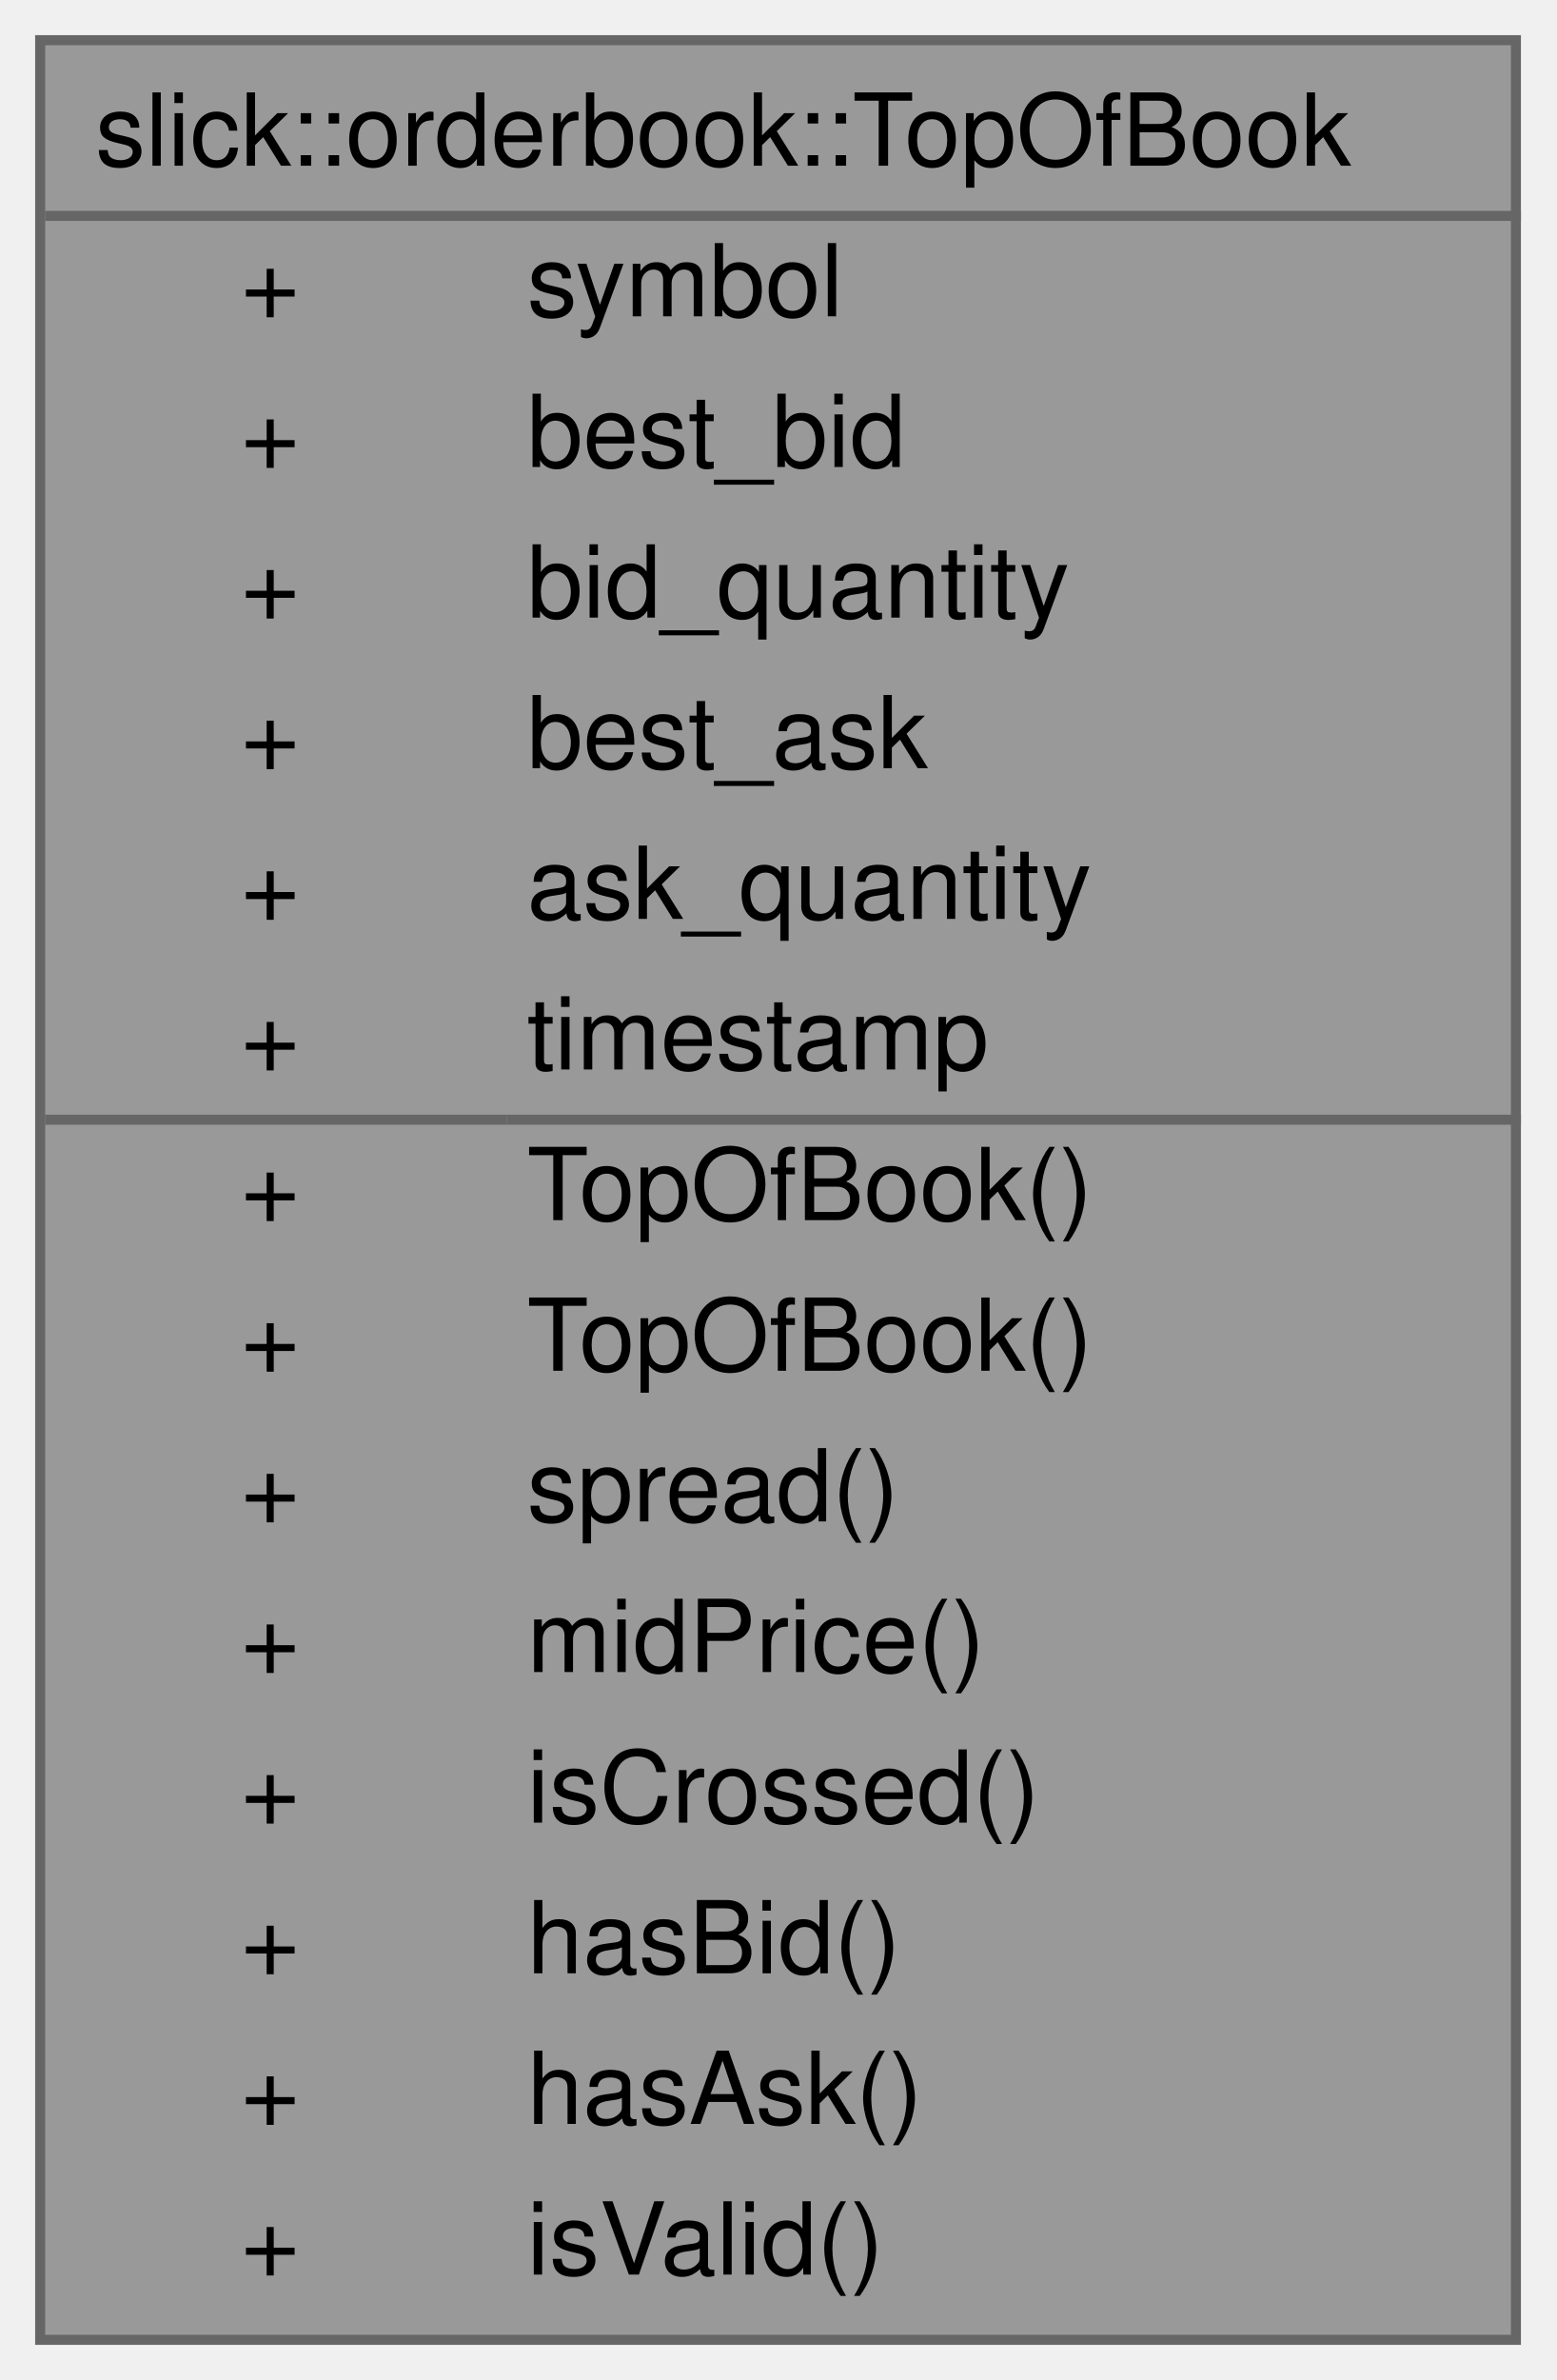
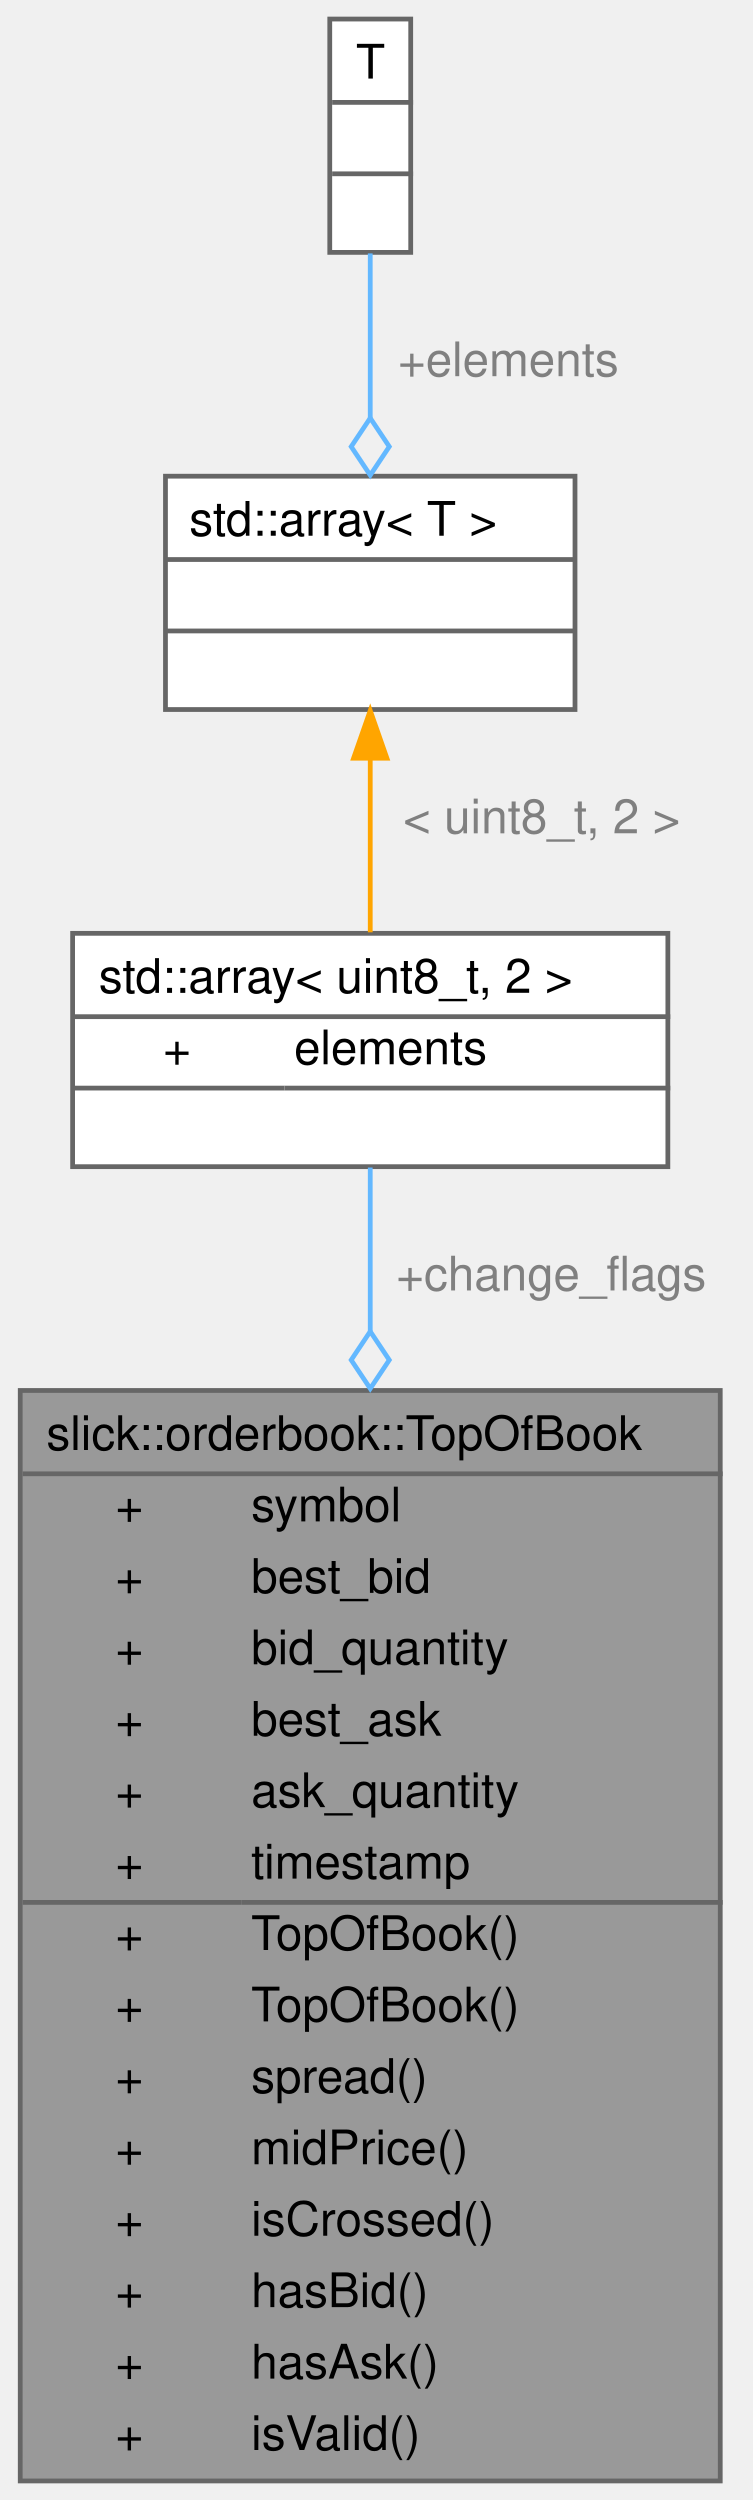
- <svg xmlns="http://www.w3.org/2000/svg" xmlns:xlink="http://www.w3.org/1999/xlink" width="155pt" height="237pt" viewBox="0.00 0.00 155.00 237.00">
-   <g id="graph0" class="graph" transform="scale(1 1) rotate(0) translate(4 233)">
+ <svg xmlns="http://www.w3.org/2000/svg" xmlns:xlink="http://www.w3.org/1999/xlink" width="158pt" height="525pt" viewBox="0.00 0.00 157.50 525.00">
+   <g id="graph0" class="graph" transform="scale(1 1) rotate(0) translate(4 521)">
    <g id="Node000001" class="node">
      <g id="a_Node000001">
        <a xlink:title="Top-of-book snapshot - best bid and ask.">
          <polygon fill="#999999" stroke="transparent" points="147,-229 0,-229 0,0 147,0 147,-229" />
          <text text-anchor="start" x="5.5" y="-216.5" font-family="Helvetica,sans-Serif" font-size="10.00">slick::orderbook::TopOfBook</text>
          <text text-anchor="start" x="20" y="-201.5" font-family="Helvetica,sans-Serif" font-size="10.00">+</text>
          <text text-anchor="start" x="48.5" y="-201.5" font-family="Helvetica,sans-Serif" font-size="10.00">symbol</text>
          <text text-anchor="start" x="20" y="-186.5" font-family="Helvetica,sans-Serif" font-size="10.00">+</text>
          <text text-anchor="start" x="48.5" y="-186.5" font-family="Helvetica,sans-Serif" font-size="10.00">best_bid</text>
          <text text-anchor="start" x="20" y="-171.5" font-family="Helvetica,sans-Serif" font-size="10.00">+</text>
          <text text-anchor="start" x="48.5" y="-171.5" font-family="Helvetica,sans-Serif" font-size="10.00">bid_quantity</text>
          <text text-anchor="start" x="20" y="-156.5" font-family="Helvetica,sans-Serif" font-size="10.00">+</text>
          <text text-anchor="start" x="48.5" y="-156.5" font-family="Helvetica,sans-Serif" font-size="10.00">best_ask</text>
          <text text-anchor="start" x="20" y="-141.5" font-family="Helvetica,sans-Serif" font-size="10.00">+</text>
          <text text-anchor="start" x="48.5" y="-141.5" font-family="Helvetica,sans-Serif" font-size="10.00">ask_quantity</text>
          <text text-anchor="start" x="20" y="-126.5" font-family="Helvetica,sans-Serif" font-size="10.00">+</text>
          <text text-anchor="start" x="48.5" y="-126.5" font-family="Helvetica,sans-Serif" font-size="10.00">timestamp</text>
          <text text-anchor="start" x="20" y="-111.5" font-family="Helvetica,sans-Serif" font-size="10.00">+</text>
          <text text-anchor="start" x="48.5" y="-111.5" font-family="Helvetica,sans-Serif" font-size="10.00">TopOfBook()</text>
          <text text-anchor="start" x="20" y="-96.5" font-family="Helvetica,sans-Serif" font-size="10.00">+</text>
          <text text-anchor="start" x="48.5" y="-96.5" font-family="Helvetica,sans-Serif" font-size="10.00">TopOfBook()</text>
          <text text-anchor="start" x="20" y="-81.5" font-family="Helvetica,sans-Serif" font-size="10.00">+</text>
          <text text-anchor="start" x="48.5" y="-81.5" font-family="Helvetica,sans-Serif" font-size="10.00">spread()</text>
          <text text-anchor="start" x="20" y="-66.5" font-family="Helvetica,sans-Serif" font-size="10.00">+</text>
          <text text-anchor="start" x="48.5" y="-66.5" font-family="Helvetica,sans-Serif" font-size="10.00">midPrice()</text>
          <text text-anchor="start" x="20" y="-51.5" font-family="Helvetica,sans-Serif" font-size="10.00">+</text>
          <text text-anchor="start" x="48.5" y="-51.5" font-family="Helvetica,sans-Serif" font-size="10.00">isCrossed()</text>
          <text text-anchor="start" x="20" y="-36.5" font-family="Helvetica,sans-Serif" font-size="10.00">+</text>
          <text text-anchor="start" x="48.5" y="-36.5" font-family="Helvetica,sans-Serif" font-size="10.00">hasBid()</text>
          <text text-anchor="start" x="20" y="-21.5" font-family="Helvetica,sans-Serif" font-size="10.00">+</text>
          <text text-anchor="start" x="48.5" y="-21.5" font-family="Helvetica,sans-Serif" font-size="10.00">hasAsk()</text>
          <text text-anchor="start" x="20" y="-6.5" font-family="Helvetica,sans-Serif" font-size="10.00">+</text>
          <text text-anchor="start" x="48.5" y="-6.5" font-family="Helvetica,sans-Serif" font-size="10.00">isValid()</text>
          <polygon fill="#666666" stroke="#666666" points="0.5,-211.5 0.5,-211.5 147.5,-211.5 147.5,-211.5 0.5,-211.5" />
          <polygon fill="#666666" stroke="#666666" points="0.5,-121.5 0.5,-121.5 46.5,-121.5 46.5,-121.5 0.5,-121.5" />
          <polygon fill="#666666" stroke="#666666" points="46.5,-121.5 46.5,-121.5 147.5,-121.5 147.5,-121.5 46.5,-121.5" />
          <polygon fill="none" stroke="#666666" points="0,0 0,-229 147,-229 147,0 0,0" />
        </a>
      </g>
    </g>
+     <g id="Node000002" class="node">
+       <g id="a_Node000002">
+         <a xlink:title=" ">
+           <polygon fill="white" stroke="transparent" points="136,-325 11,-325 11,-276 136,-276 136,-325" />
+           <text text-anchor="start" x="16.5" y="-312.5" font-family="Helvetica,sans-Serif" font-size="10.00">std::array&lt; uint8_t, 2 &gt;</text>
+           <text text-anchor="start" x="30" y="-297.5" font-family="Helvetica,sans-Serif" font-size="10.00">+</text>
+           <text text-anchor="start" x="57.5" y="-297.5" font-family="Helvetica,sans-Serif" font-size="10.00">elements</text>
+           <text text-anchor="start" x="72" y="-282.5" font-family="Helvetica,sans-Serif" font-size="10.00"> </text>
+           <polygon fill="#666666" stroke="#666666" points="11.5,-307.5 11.5,-307.5 136.5,-307.5 136.5,-307.5 11.5,-307.5" />
+           <polygon fill="#666666" stroke="#666666" points="11.5,-292.5 11.5,-292.5 55.5,-292.5 55.5,-292.5 11.5,-292.5" />
+           <polygon fill="#666666" stroke="#666666" points="55.5,-292.5 55.5,-292.5 136.5,-292.5 136.5,-292.5 55.5,-292.5" />
+           <polygon fill="none" stroke="#666666" points="11,-276 11,-325 136,-325 136,-276 11,-276" />
+         </a>
+       </g>
+     </g>
+     <g id="edge1_Node000001_Node000002" class="edge">
+       <g id="a_edge1_Node000001_Node000002">
+         <a xlink:title=" ">
+           <path fill="none" stroke="#63b8ff" d="M73.5,-275.82C73.5,-266.24 73.5,-254.38 73.5,-241.49" />
+           <polygon fill="none" stroke="#63b8ff" points="73.5,-241.4 69.5,-235.4 73.5,-229.4 77.5,-235.4 73.5,-241.4" />
+         </a>
+       </g>
+       <text text-anchor="middle" x="111.5" y="-250" font-family="Helvetica,sans-Serif" font-size="10.00" fill="grey"> +change_flags</text>
+     </g>
+     <g id="Node000003" class="node">
+       <g id="a_Node000003">
+         <a xlink:title=" ">
+           <polygon fill="white" stroke="transparent" points="116.5,-421 30.5,-421 30.5,-372 116.5,-372 116.5,-421" />
+           <text text-anchor="start" x="35.5" y="-408.5" font-family="Helvetica,sans-Serif" font-size="10.00">std::array&lt; T &gt;</text>
+           <text text-anchor="start" x="71.5" y="-393.5" font-family="Helvetica,sans-Serif" font-size="10.00"> </text>
+           <text text-anchor="start" x="71.5" y="-378.5" font-family="Helvetica,sans-Serif" font-size="10.00"> </text>
+           <polygon fill="#666666" stroke="#666666" points="30.5,-403.5 30.5,-403.5 116.5,-403.5 116.5,-403.5 30.5,-403.5" />
+           <polygon fill="#666666" stroke="#666666" points="30.5,-388.5 30.5,-388.5 116.5,-388.5 116.5,-388.5 30.5,-388.5" />
+           <polygon fill="none" stroke="#666666" points="30.5,-372 30.5,-421 116.5,-421 116.5,-372 30.5,-372" />
+         </a>
+       </g>
+     </g>
+     <g id="edge2_Node000002_Node000003" class="edge">
+       <g id="a_edge2_Node000002_Node000003">
+         <a xlink:title=" ">
+           <path fill="none" stroke="orange" d="M73.5,-361.6C73.5,-349.54 73.5,-336.23 73.5,-325.21" />
+           <polygon fill="orange" stroke="orange" points="70,-361.78 73.5,-371.78 77,-361.78 70,-361.78" />
+         </a>
+       </g>
+       <text text-anchor="middle" x="109.5" y="-346" font-family="Helvetica,sans-Serif" font-size="10.00" fill="grey"> &lt; uint8_t, 2 &gt;</text>
+     </g>
+     <g id="Node000004" class="node">
+       <g id="a_Node000004">
+         <a xlink:title=" ">
+           <polygon fill="white" stroke="transparent" points="82,-517 65,-517 65,-468 82,-468 82,-517" />
+           <text text-anchor="start" x="70.5" y="-504.5" font-family="Helvetica,sans-Serif" font-size="10.00">T</text>
+           <text text-anchor="start" x="72" y="-489.5" font-family="Helvetica,sans-Serif" font-size="10.00"> </text>
+           <text text-anchor="start" x="72" y="-474.5" font-family="Helvetica,sans-Serif" font-size="10.00"> </text>
+           <polygon fill="#666666" stroke="#666666" points="65.5,-499.5 65.5,-499.5 82.5,-499.5 82.5,-499.5 65.5,-499.5" />
+           <polygon fill="#666666" stroke="#666666" points="65.5,-484.5 65.5,-484.5 82.5,-484.5 82.5,-484.5 65.5,-484.5" />
+           <polygon fill="none" stroke="#666666" points="65,-468 65,-517 82,-517 82,-468 65,-468" />
+         </a>
+       </g>
+     </g>
+     <g id="edge3_Node000003_Node000004" class="edge">
+       <g id="a_edge3_Node000003_Node000004">
+         <a xlink:title=" ">
+           <path fill="none" stroke="#63b8ff" d="M73.5,-467.78C73.5,-457.32 73.5,-444.79 73.5,-433.23" />
+           <polygon fill="none" stroke="#63b8ff" points="73.5,-433.21 69.5,-427.21 73.5,-421.21 77.5,-427.21 73.5,-433.21" />
+         </a>
+       </g>
+       <text text-anchor="middle" x="102.5" y="-442" font-family="Helvetica,sans-Serif" font-size="10.00" fill="grey"> +elements</text>
+     </g>
  </g>
</svg>
